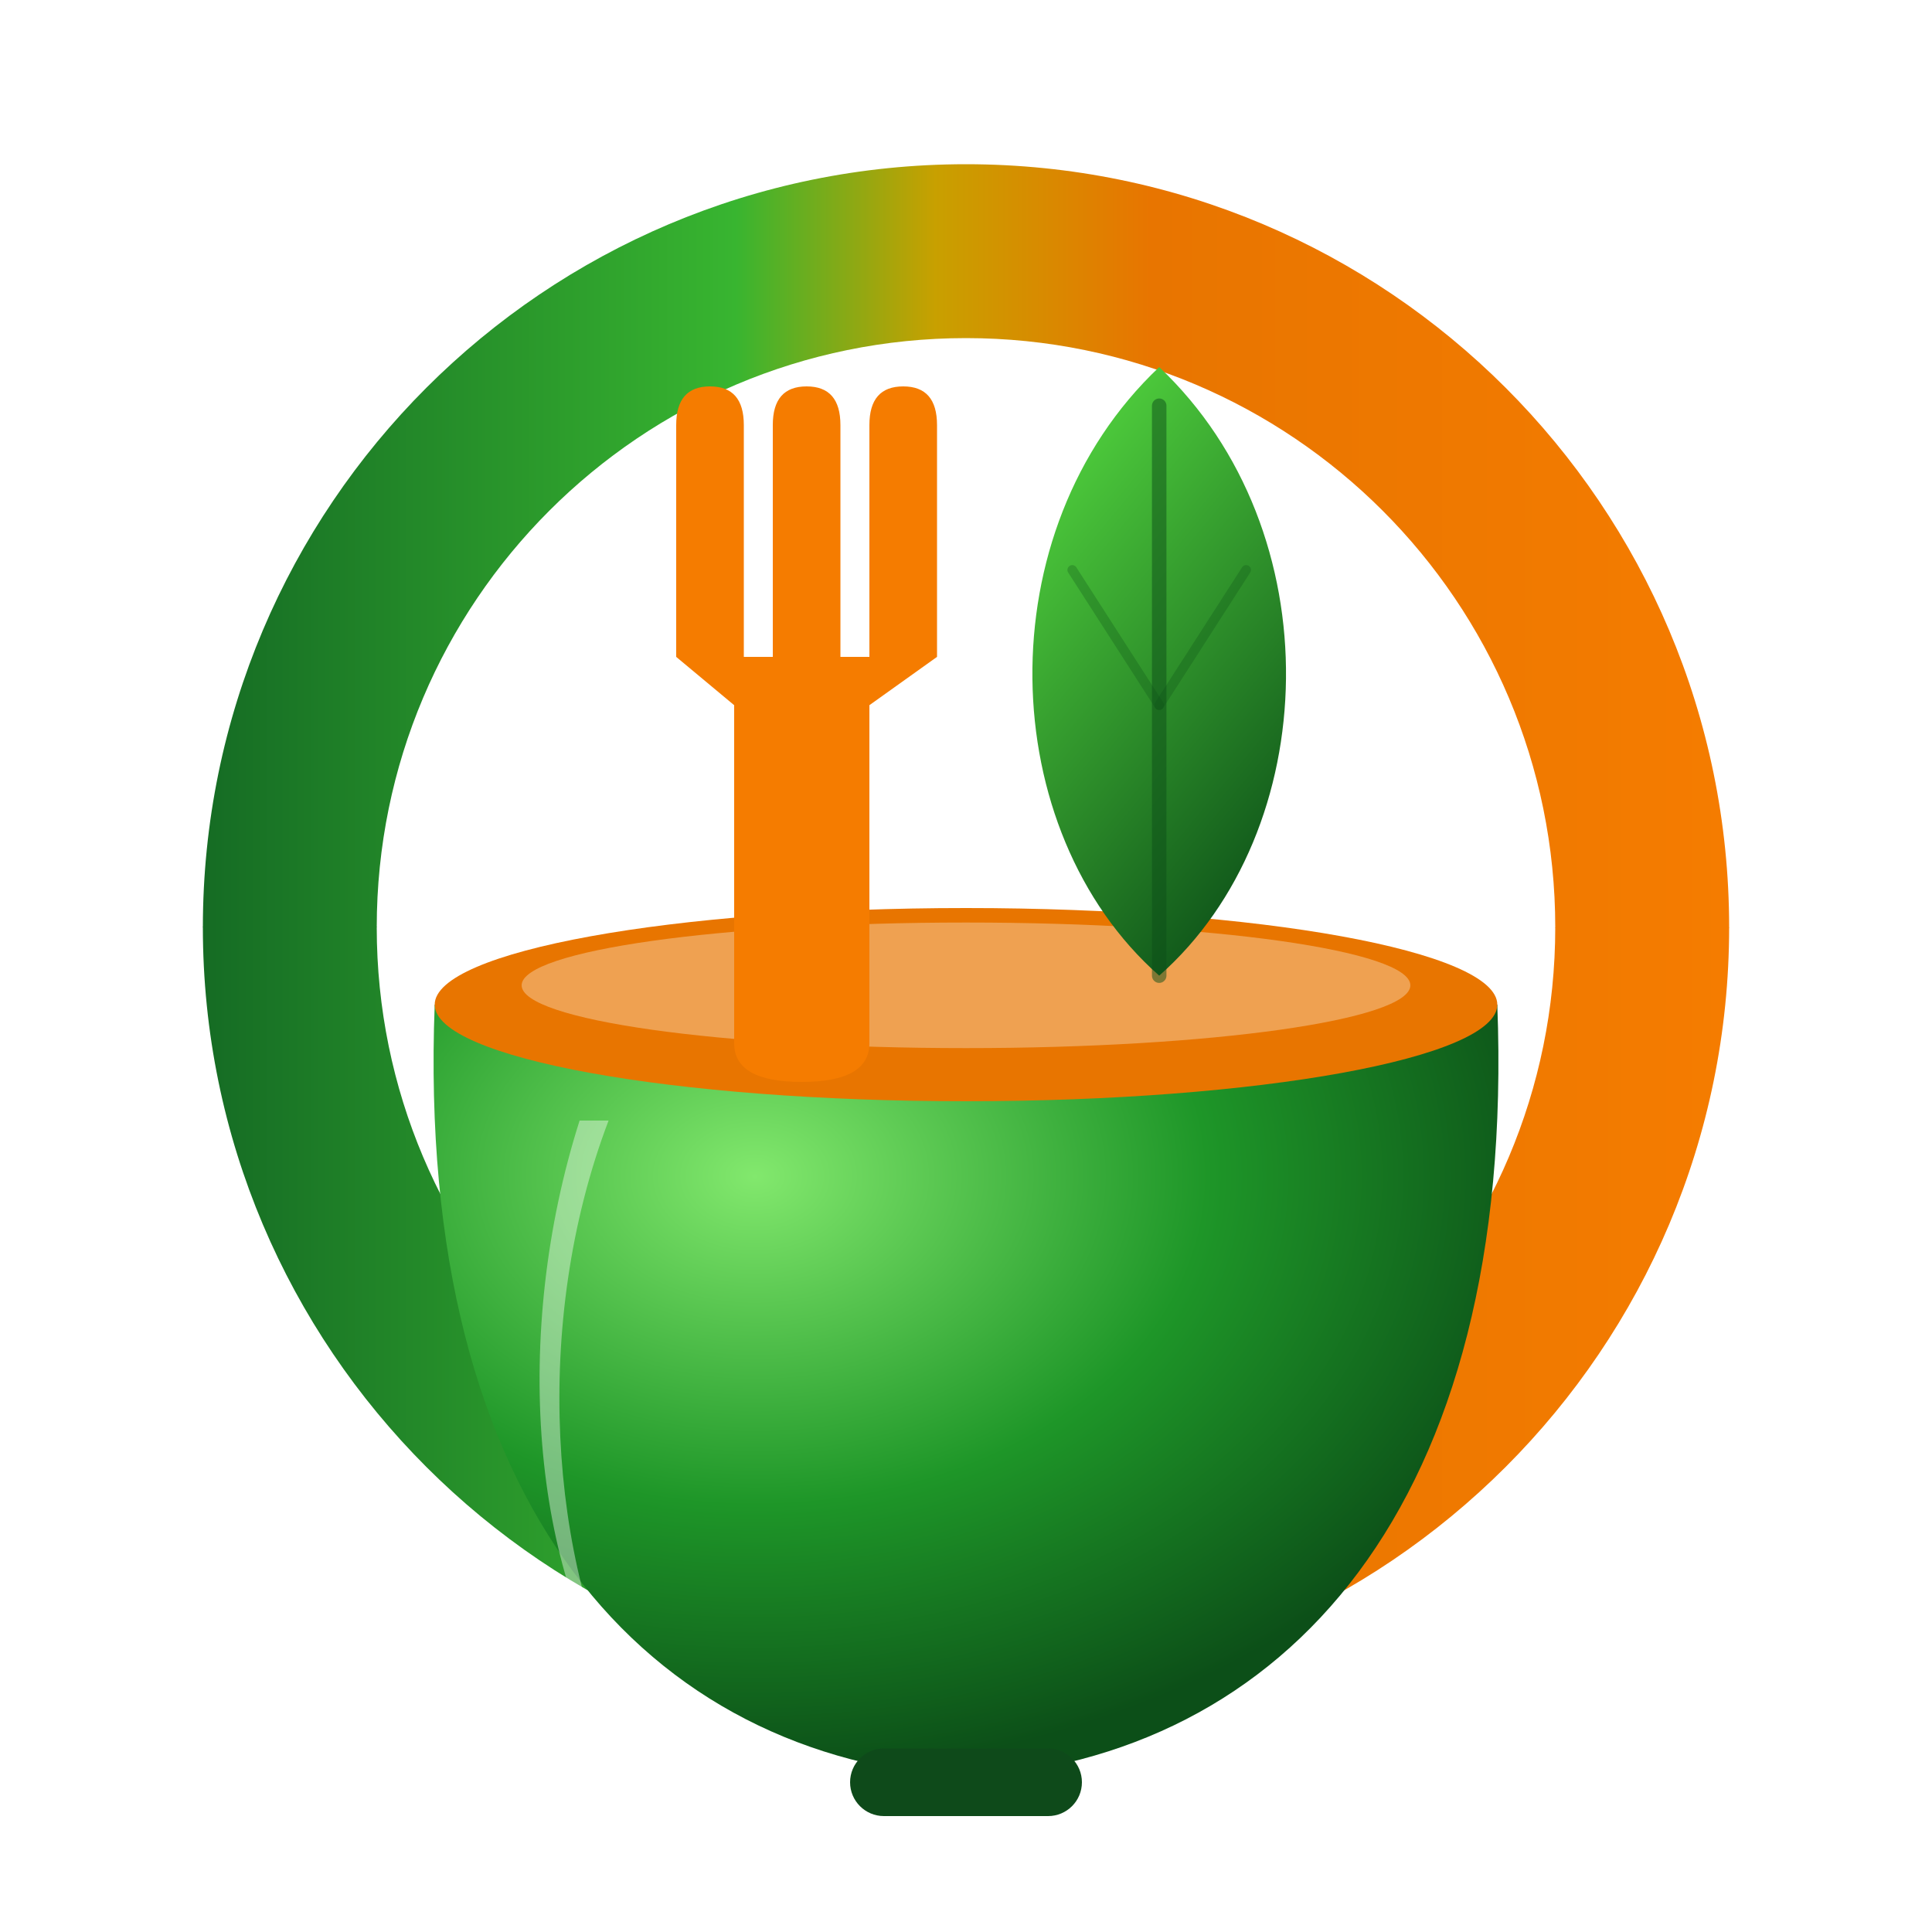
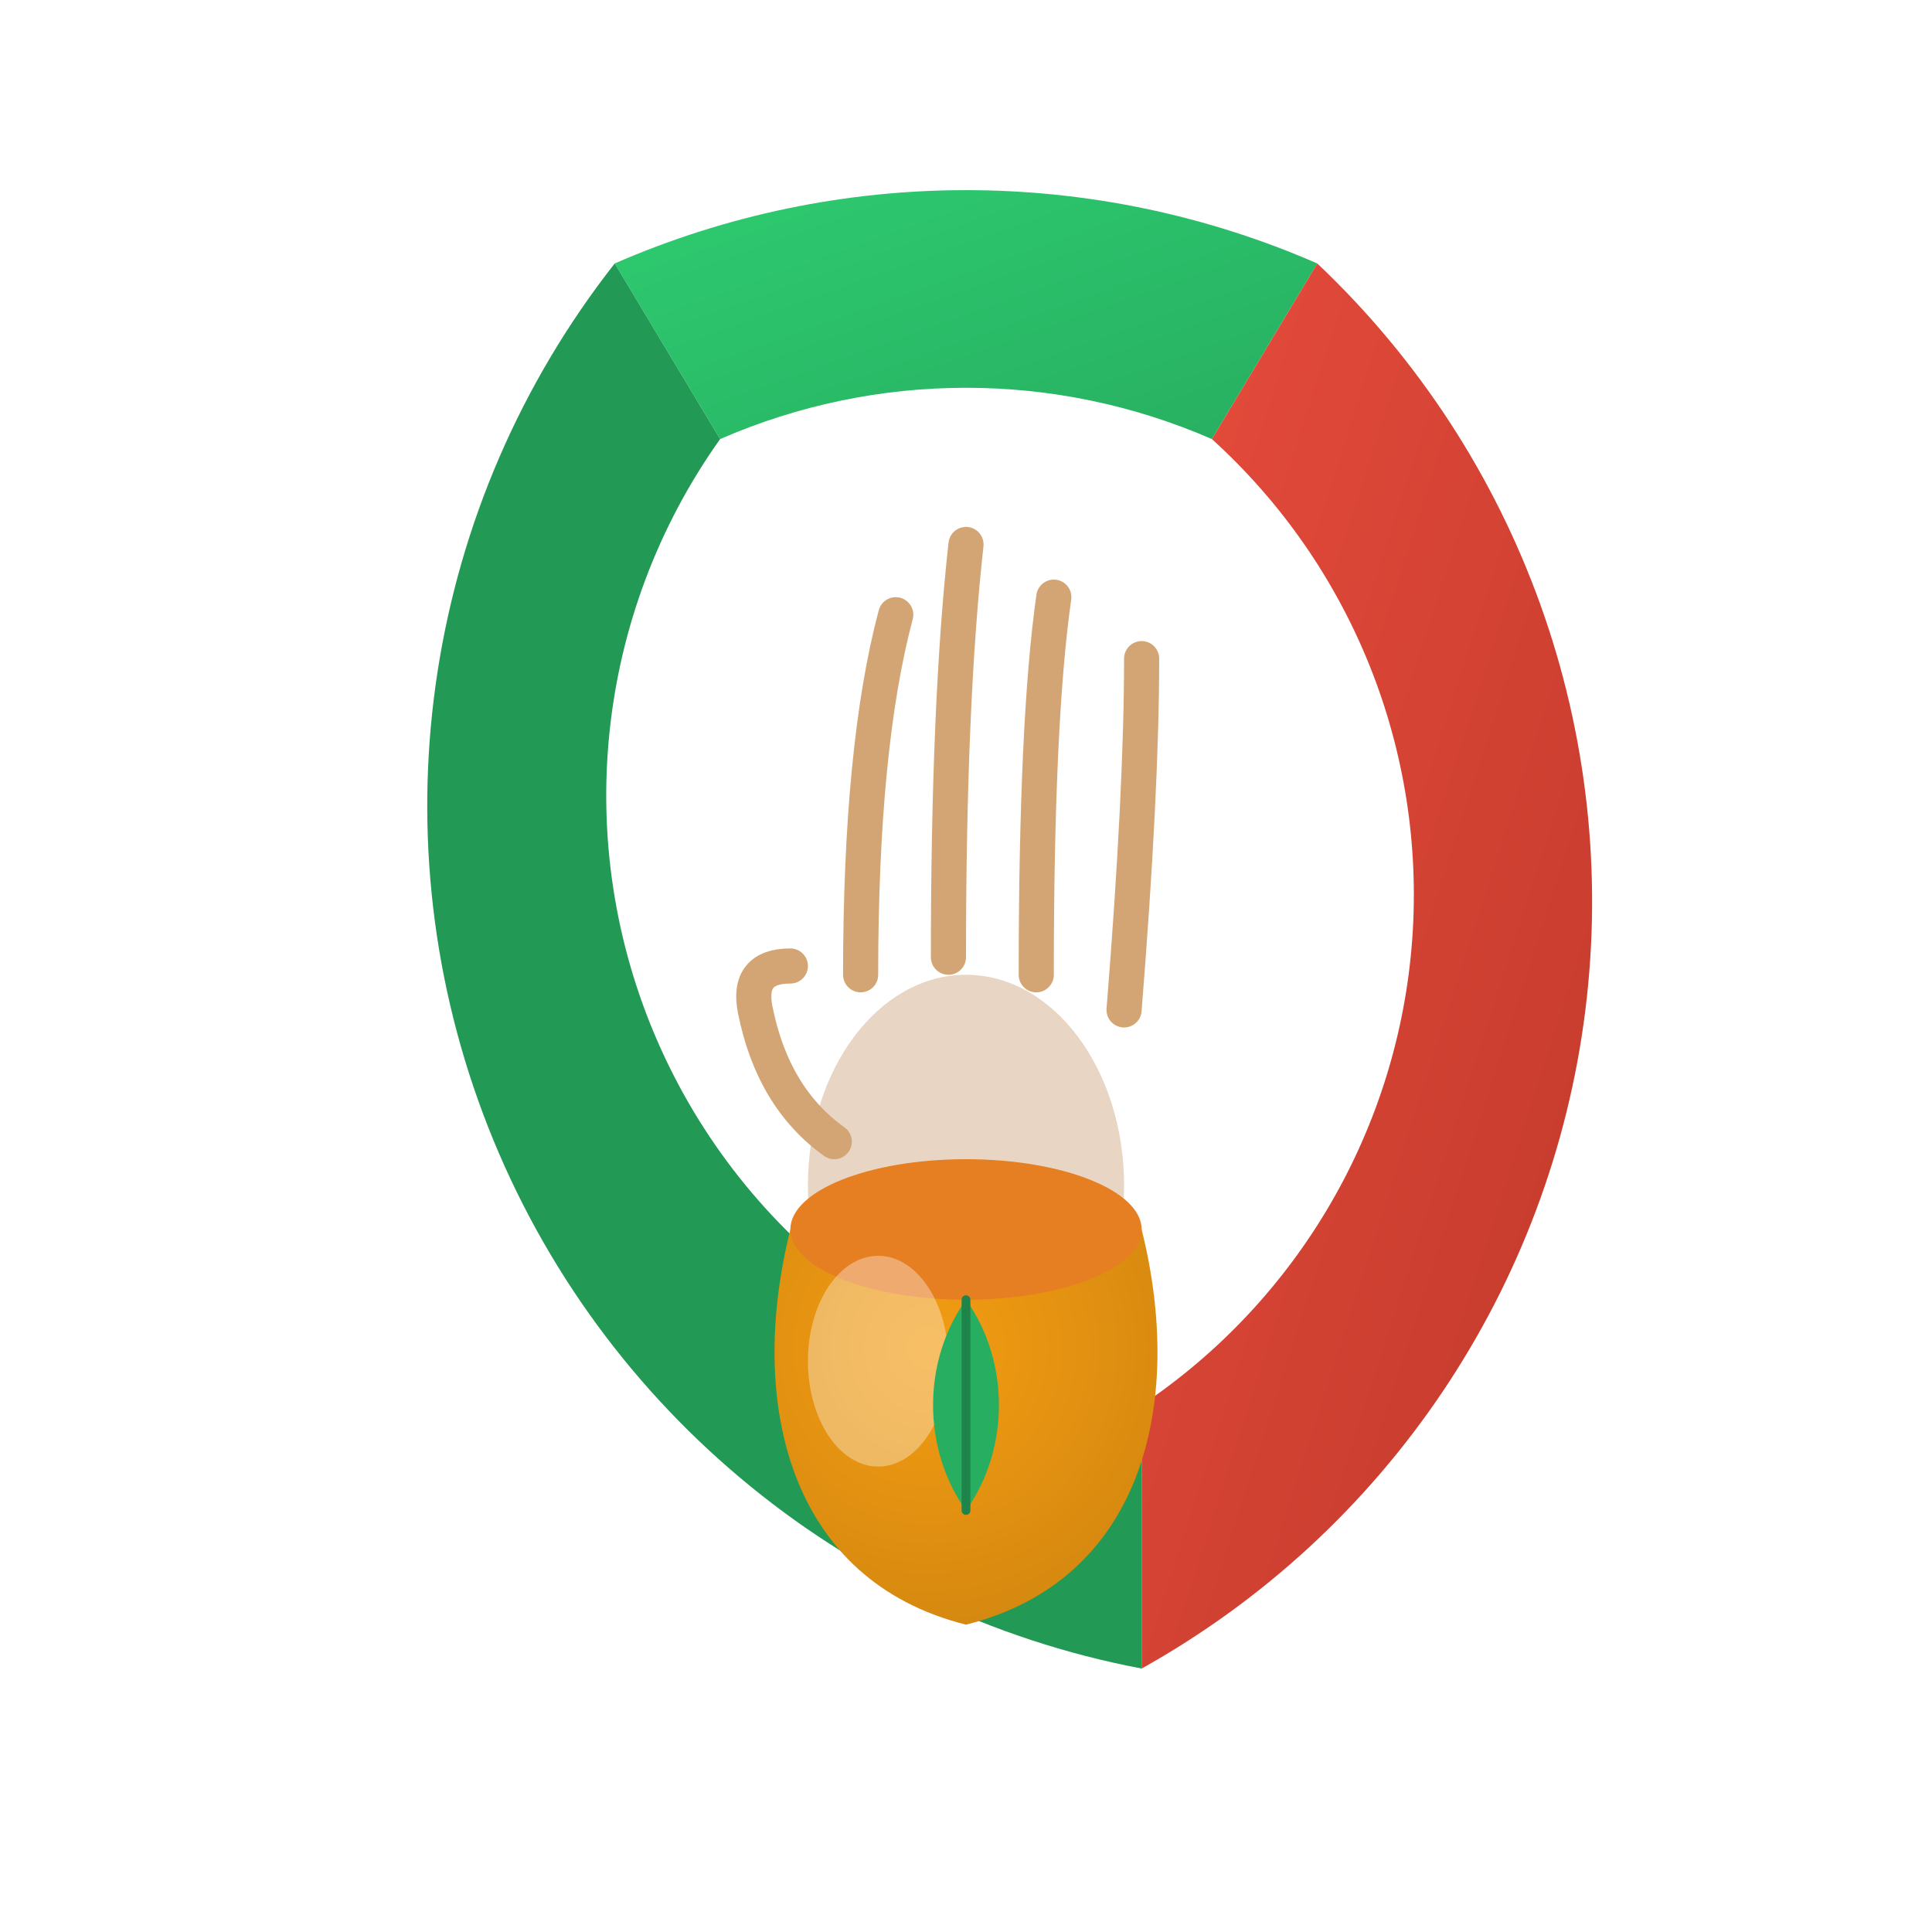
- <svg xmlns="http://www.w3.org/2000/svg" viewBox="0 0 200 200">
+ <svg xmlns="http://www.w3.org/2000/svg" viewBox="0 0 220 220">
  <defs>
-     <linearGradient id="ag" x1="0%" y1="0%" x2="100%" y2="0%">
-       <stop offset="0%" stop-color="#156b24" />
-       <stop offset="35%" stop-color="#38b530" />
-       <stop offset="48%" stop-color="#c8a000" />
-       <stop offset="62%" stop-color="#e87500" />
-       <stop offset="100%" stop-color="#f57c00" />
+     <linearGradient id="greenGrad" x1="0%" y1="0%" x2="100%" y2="100%">
+       <stop offset="0%" stop-color="#2ecc71" />
+       <stop offset="100%" stop-color="#27ae60" />
    </linearGradient>
-     <radialGradient id="bg" cx="30%" cy="22%" r="78%">
-       <stop offset="0%" stop-color="#82e86d" />
-       <stop offset="55%" stop-color="#1e9628" />
-       <stop offset="100%" stop-color="#0c4f18" />
+     <linearGradient id="orangeGrad" x1="0%" y1="0%" x2="100%" y2="100%">
+       <stop offset="0%" stop-color="#e74c3c" />
+       <stop offset="100%" stop-color="#c0392b" />
+     </linearGradient>
+     <radialGradient id="bowlGrad" cx="40%" cy="30%" r="70%">
+       <stop offset="0%" stop-color="#f39c12" />
+       <stop offset="100%" stop-color="#d68910" />
    </radialGradient>
-     <linearGradient id="lg" x1="25%" y1="0%" x2="75%" y2="100%">
-       <stop offset="0%" stop-color="#52d43e" />
-       <stop offset="100%" stop-color="#0c4f18" />
-     </linearGradient>
  </defs>
-   <path d="M 21,96            A 79,79 0 0,1 179,96            L 170,114            L 161,96            A 61,61 0 0,0 39,96            Z" fill="url(#ag)" />
-   <path d="M 179,96            A 79,79 0 0,1 21,96            L 30,78            L 39,96            A 61,61 0 0,0 161,96            Z" fill="url(#ag)" />
-   <path d="M 45,104            C 43,156 67,182 100,184            C 133,182 157,156 155,104 Z" fill="url(#bg)" />
-   <path d="M 60,116 C 53,138 55,163 65,177            C 57,162 55,137 63,116 Z" fill="rgba(255,255,255,0.40)" />
-   <ellipse cx="100" cy="104" rx="55" ry="10" fill="#e87500" />
-   <ellipse cx="100" cy="102" rx="46" ry="6.5" fill="rgba(255,255,255,0.32)" />
-   <rect x="88" y="181" width="24" height="7" rx="3.5" fill="#0e4a1a" />
-   <path d="     M 90,108  Q 90,112 83,112  Q 76,112 76,108     L 76,73     L 70,68     L 70,44   Q 70,40 73.5,40  Q 77,40 77,44     L 77,68   L 80,68     L 80,44   Q 80,40 83.5,40  Q 87,40 87,44     L 87,68   L 90,68     L 90,44   Q 90,40 93.5,40  Q 97,40 97,44     L 97,68     L 90,73     Z" fill="#f57c00" />
-   <path d="M 120,101            C 103,86 102,55 120,38            C 138,55 137,86 120,101 Z" fill="url(#lg)" />
-   <line x1="120" y1="101" x2="120" y2="42" stroke="rgba(12,79,24,0.50)" stroke-width="1.5" stroke-linecap="round" />
-   <line x1="120" y1="73" x2="111" y2="59" stroke="rgba(12,79,24,0.28)" stroke-width="1" stroke-linecap="round" />
-   <line x1="120" y1="73" x2="129" y2="59" stroke="rgba(12,79,24,0.28)" stroke-width="1" stroke-linecap="round" />
+   <path d="M 70,30            A 100,100 0 0,1 150,30            L 138,50            A 70,70 0 0,0 82,50            Z" fill="url(#greenGrad)" />
+   <path d="M 150,30            A 100,100 0 0,1 130,190            L 130,160            A 70,70 0 0,0 138,50            Z" fill="url(#orangeGrad)" />
+   <path d="M 130,190            A 100,100 0 0,1 70,30            L 82,50            A 70,70 0 0,0 130,160            Z" fill="#229954" />
+   <ellipse cx="110" cy="135" rx="18" ry="24" fill="#e8d5c4" />
+   <path d="M 95,130 Q 88,125 86,115 Q 85,110 90,110" fill="none" stroke="#d4a574" stroke-width="4" stroke-linecap="round" />
+   <path d="M 98,111 Q 98,85 102,70" fill="none" stroke="#d4a574" stroke-width="4" stroke-linecap="round" />
+   <path d="M 108,109 Q 108,80 110,62" fill="none" stroke="#d4a574" stroke-width="4" stroke-linecap="round" />
+   <path d="M 118,111 Q 118,82 120,68" fill="none" stroke="#d4a574" stroke-width="4" stroke-linecap="round" />
+   <path d="M 128,115 Q 130,90 130,75" fill="none" stroke="#d4a574" stroke-width="4" stroke-linecap="round" />
+   <path d="M 90,140            C 85,160 90,180 110,185            C 130,180 135,160 130,140            Z" fill="url(#bowlGrad)" />
+   <ellipse cx="110" cy="140" rx="20" ry="8" fill="#e67e22" />
+   <ellipse cx="100" cy="155" rx="8" ry="12" fill="rgba(255,255,255,0.35)" />
+   <path d="M 110,148            C 105,155 105,165 110,172            C 115,165 115,155 110,148            Z" fill="#27ae60" />
+   <line x1="110" y1="148" x2="110" y2="172" stroke="#1e8449" stroke-width="1" stroke-linecap="round" />
</svg>
